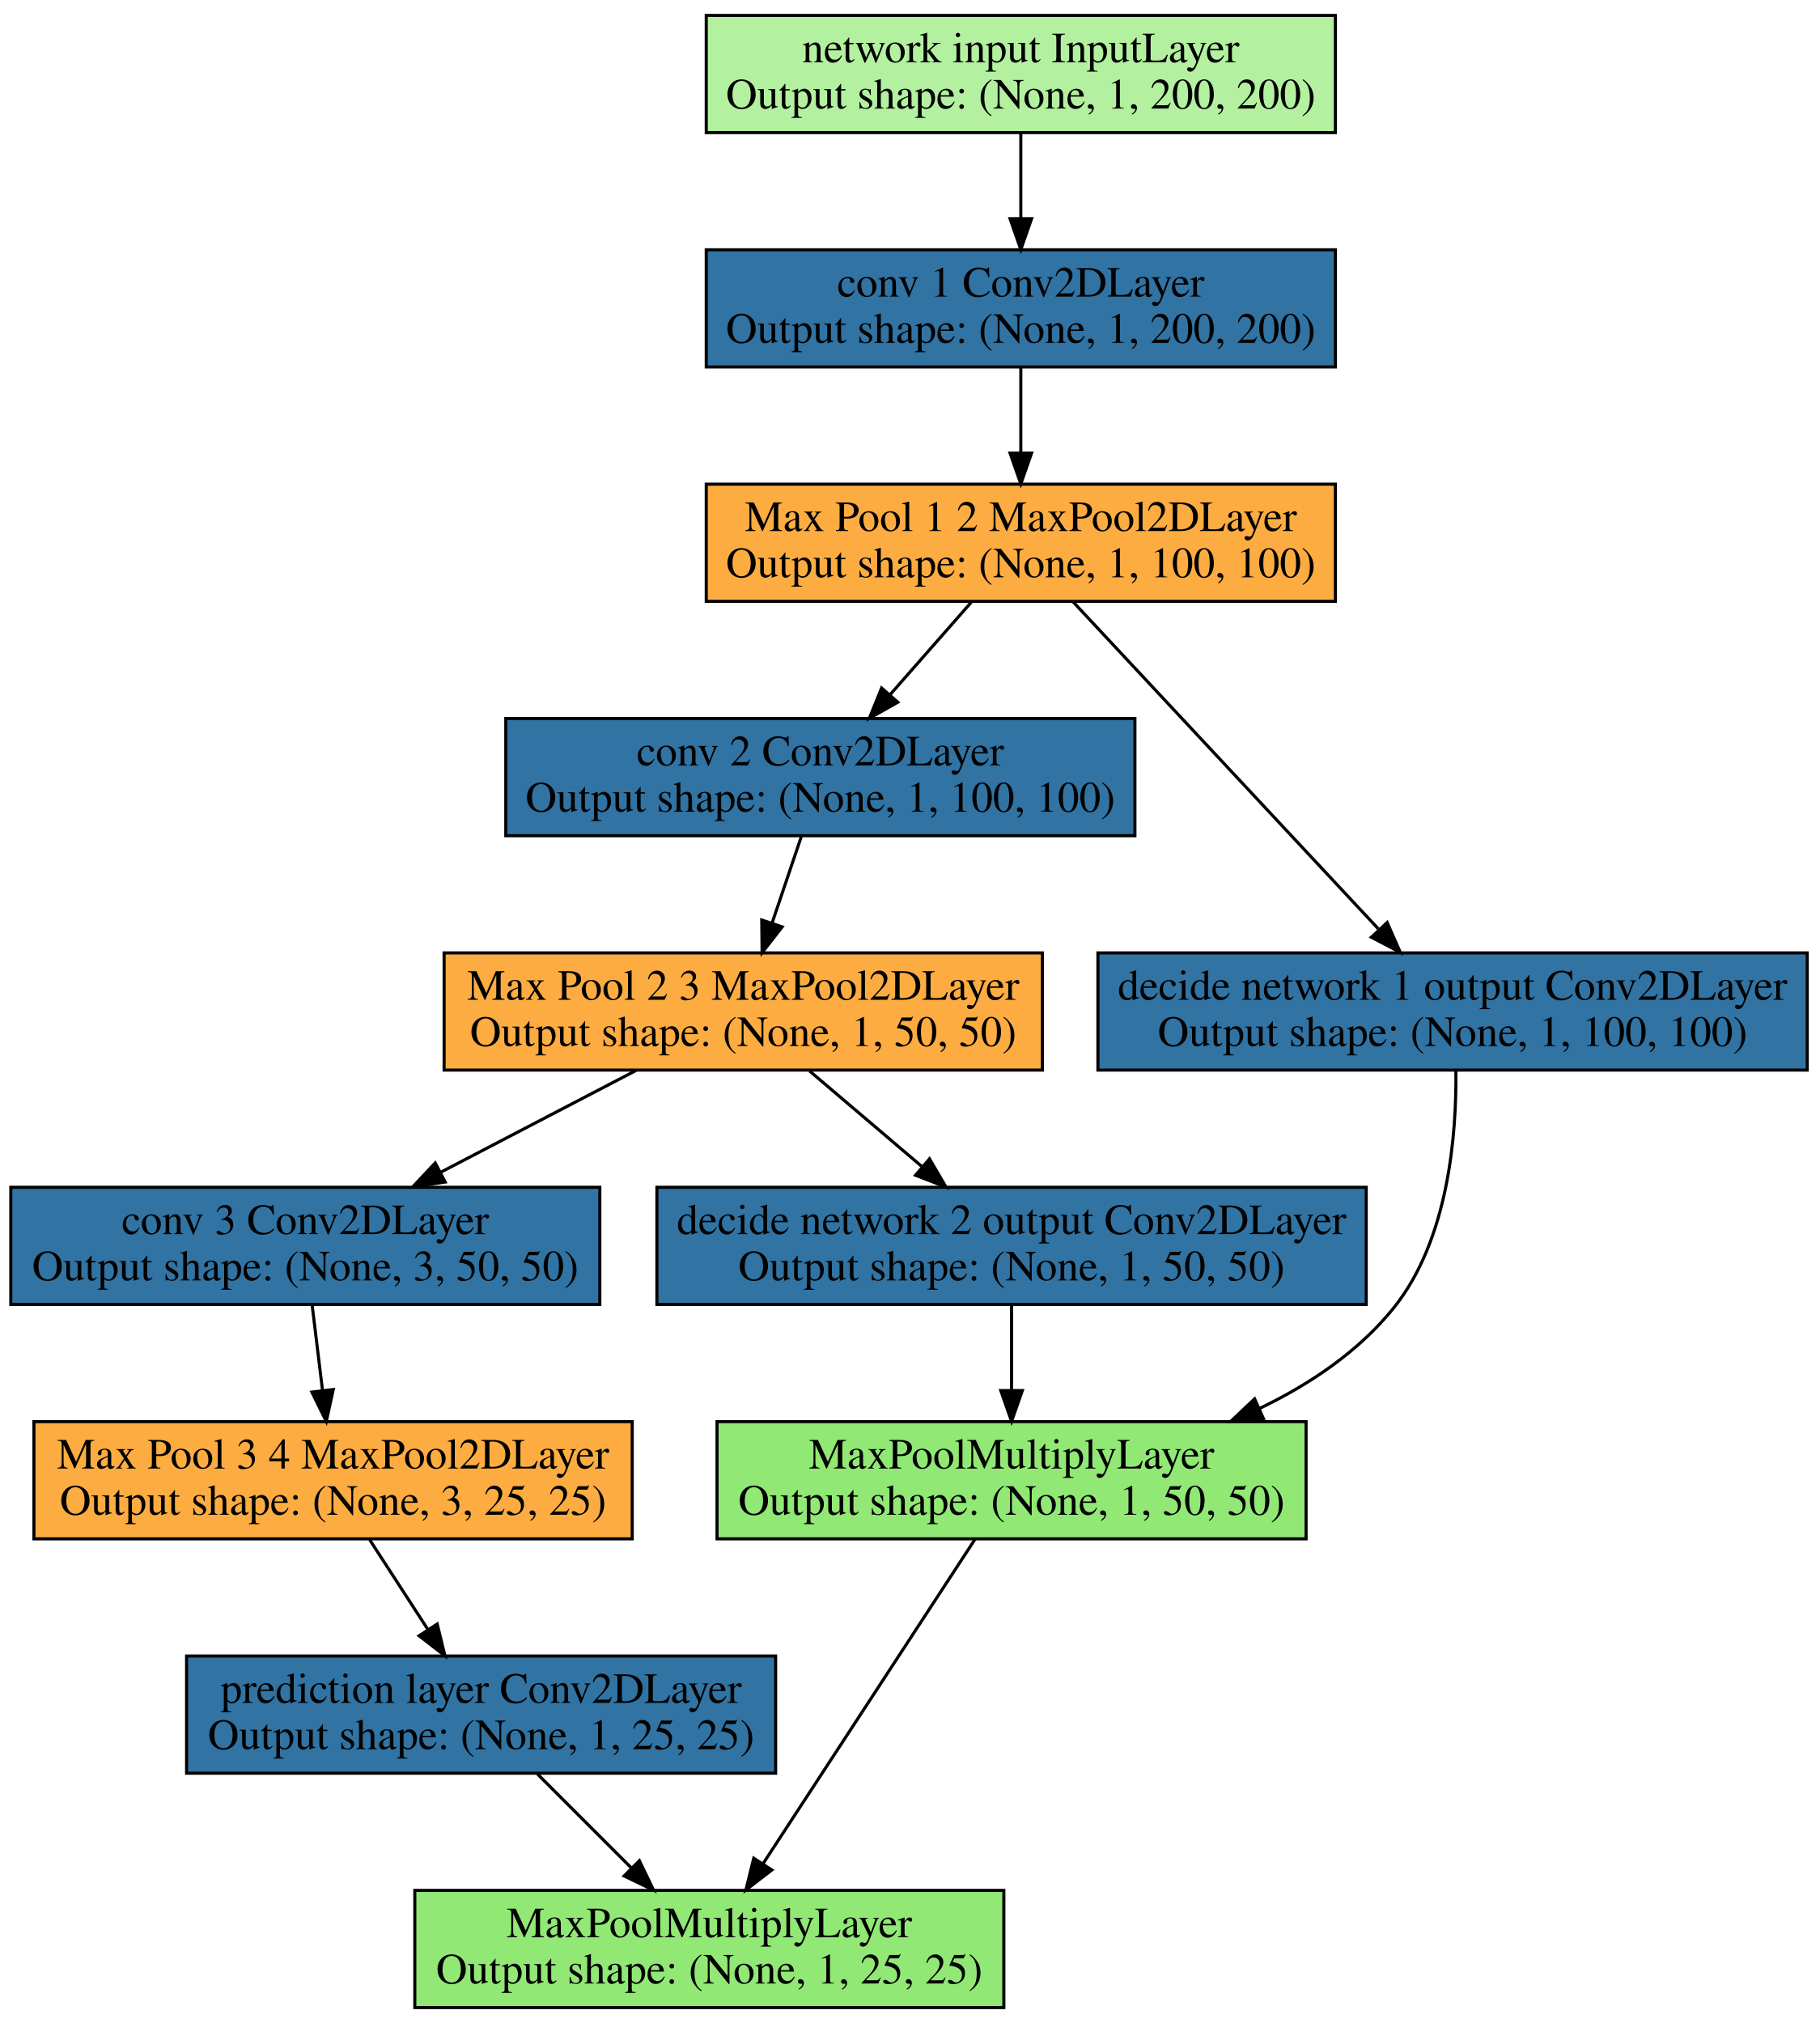
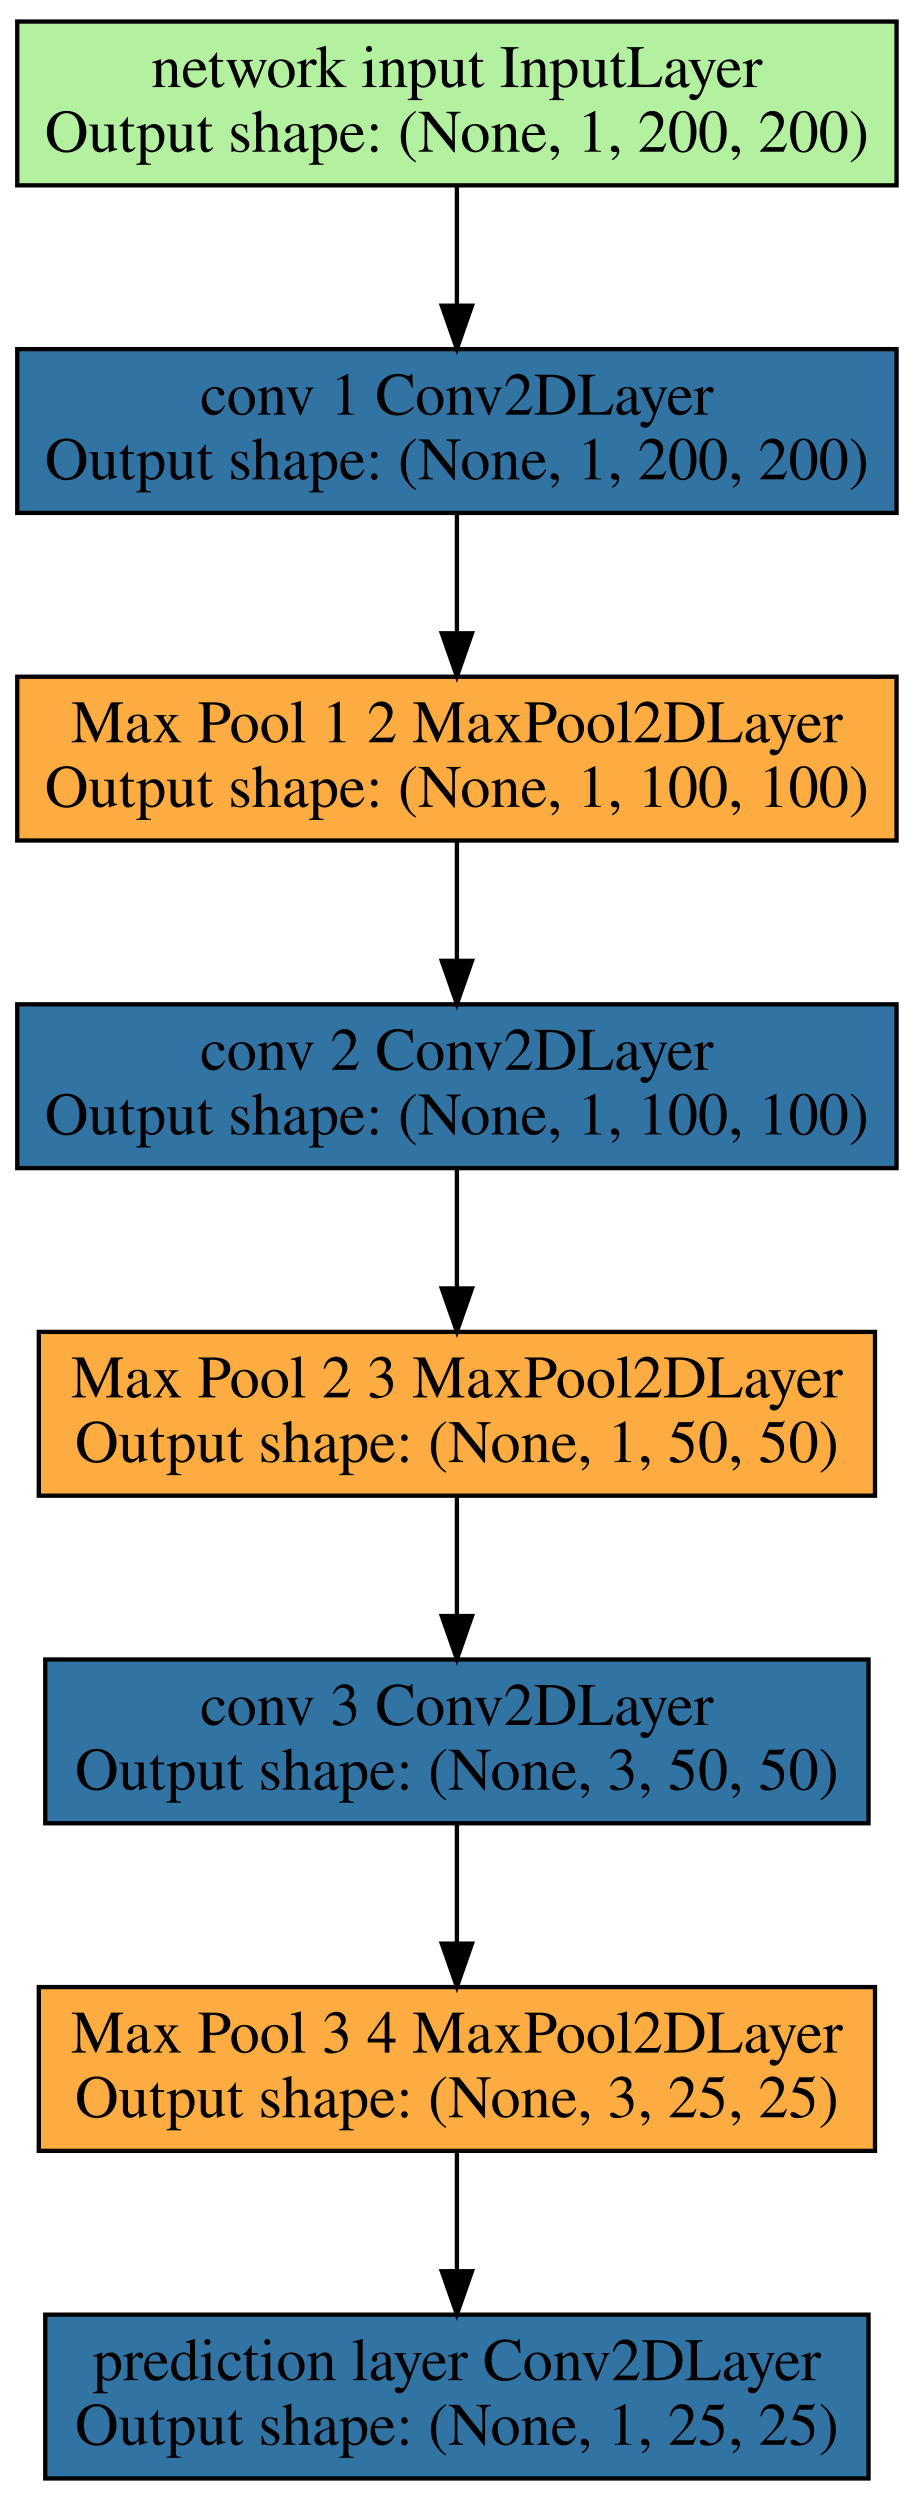
- <svg xmlns="http://www.w3.org/2000/svg" width="590pt" height="656pt" viewBox="0.00 0.00 590.00 656.00">
-   <g id="graph0" class="graph" transform="scale(1 1) rotate(0) translate(4 652)">
-     <polygon fill="white" stroke="white" points="-4,5 -4,-652 587,-652 587,5 -4,5" />
+ <svg xmlns="http://www.w3.org/2000/svg" width="212pt" height="580pt" viewBox="0.00 0.00 212.00 580.00">
+   <g id="graph0" class="graph" transform="scale(1 1) rotate(0) translate(4 576)">
+     <polygon fill="white" stroke="white" points="-4,5 -4,-576 209,-576 209,5 -4,5" />
    <g id="node1" class="node">
-       <polygon fill="#fcac41" stroke="black" points="7,-153 7,-191 201,-191 201,-153 7,-153" />
-       <text text-anchor="middle" x="104" y="-175.8" font-family="Times,serif" font-size="14.00">Max Pool 3 4 MaxPool2DLayer</text>
-       <text text-anchor="middle" x="104" y="-160.8" font-family="Times,serif" font-size="14.00">Output shape: (None, 3, 25, 25)</text>
+       <polygon fill="#3173a2" stroke="black" points="6.5,-1 6.5,-39 197.5,-39 197.5,-1 6.5,-1" />
+       <text text-anchor="middle" x="102" y="-23.8" font-family="Times,serif" font-size="14.00">prediction layer Conv2DLayer</text>
+       <text text-anchor="middle" x="102" y="-8.8" font-family="Times,serif" font-size="14.00">Output shape: (None, 1, 25, 25)</text>
    </g>
-     <g id="node12" class="node">
-       <polygon fill="#3173a2" stroke="black" points="56.5,-77 56.5,-115 247.5,-115 247.5,-77 56.5,-77" />
-       <text text-anchor="middle" x="152" y="-99.8" font-family="Times,serif" font-size="14.00">prediction layer Conv2DLayer</text>
-       <text text-anchor="middle" x="152" y="-84.8" font-family="Times,serif" font-size="14.00">Output shape: (None, 1, 25, 25)</text>
+     <g id="node2" class="node">
+       <polygon fill="#fcac41" stroke="black" points="5,-77 5,-115 199,-115 199,-77 5,-77" />
+       <text text-anchor="middle" x="102" y="-99.8" font-family="Times,serif" font-size="14.00">Max Pool 3 4 MaxPool2DLayer</text>
+       <text text-anchor="middle" x="102" y="-84.8" font-family="Times,serif" font-size="14.00">Output shape: (None, 3, 25, 25)</text>
    </g>
    <g id="edge7" class="edge">
-       <path fill="none" stroke="black" d="M115.865,-152.708C121.562,-143.926 128.496,-133.236 134.761,-123.577" />
-       <polygon fill="black" stroke="black" points="137.766,-125.376 140.271,-115.082 131.893,-121.567 137.766,-125.376" />
+       <path fill="none" stroke="black" d="M102,-76.708C102,-68.463 102,-58.538 102,-49.362" />
+       <polygon fill="black" stroke="black" points="105.5,-49.082 102,-39.082 98.5,-49.082 105.5,-49.082" />
    </g>
-     <g id="node2" class="node">
-       <polygon fill="#91e875" stroke="black" points="228.5,-153 228.5,-191 419.5,-191 419.5,-153 228.5,-153" />
-       <text text-anchor="middle" x="324" y="-175.8" font-family="Times,serif" font-size="14.00">MaxPoolMultiplyLayer</text>
-       <text text-anchor="middle" x="324" y="-160.8" font-family="Times,serif" font-size="14.00">Output shape: (None, 1, 50, 50)</text>
+     <g id="node3" class="node">
+       <polygon fill="#b3f1a0" stroke="black" points="0,-533 0,-571 204,-571 204,-533 0,-533" />
+       <text text-anchor="middle" x="102" y="-555.8" font-family="Times,serif" font-size="14.00">network input InputLayer</text>
+       <text text-anchor="middle" x="102" y="-540.8" font-family="Times,serif" font-size="14.00">Output shape: (None, 1, 200, 200)</text>
+     </g>
+     <g id="node4" class="node">
+       <polygon fill="#3173a2" stroke="black" points="0,-457 0,-495 204,-495 204,-457 0,-457" />
+       <text text-anchor="middle" x="102" y="-479.8" font-family="Times,serif" font-size="14.00">conv 1 Conv2DLayer</text>
+       <text text-anchor="middle" x="102" y="-464.8" font-family="Times,serif" font-size="14.00">Output shape: (None, 1, 200, 200)</text>
+     </g>
+     <g id="edge1" class="edge">
+       <path fill="none" stroke="black" d="M102,-532.708C102,-524.464 102,-514.538 102,-505.362" />
+       <polygon fill="black" stroke="black" points="105.5,-505.082 102,-495.082 98.5,-505.082 105.5,-505.082" />
+     </g>
+     <g id="node8" class="node">
+       <polygon fill="#fcac41" stroke="black" points="0,-381 0,-419 204,-419 204,-381 0,-381" />
+       <text text-anchor="middle" x="102" y="-403.8" font-family="Times,serif" font-size="14.00">Max Pool 1 2 MaxPool2DLayer</text>
+       <text text-anchor="middle" x="102" y="-388.8" font-family="Times,serif" font-size="14.00">Output shape: (None, 1, 100, 100)</text>
+     </g>
+     <g id="edge2" class="edge">
+       <path fill="none" stroke="black" d="M102,-456.708C102,-448.464 102,-438.538 102,-429.362" />
+       <polygon fill="black" stroke="black" points="105.5,-429.082 102,-419.082 98.5,-429.082 105.5,-429.082" />
    </g>
    <g id="node5" class="node">
-       <polygon fill="#91e875" stroke="black" points="130.5,-1 130.5,-39 321.5,-39 321.5,-1 130.5,-1" />
-       <text text-anchor="middle" x="226" y="-23.8" font-family="Times,serif" font-size="14.00">MaxPoolMultiplyLayer</text>
-       <text text-anchor="middle" x="226" y="-8.8" font-family="Times,serif" font-size="14.00">Output shape: (None, 1, 25, 25)</text>
+       <polygon fill="#3173a2" stroke="black" points="6.5,-153 6.5,-191 197.5,-191 197.5,-153 6.5,-153" />
+       <text text-anchor="middle" x="102" y="-175.8" font-family="Times,serif" font-size="14.00">conv 3 Conv2DLayer</text>
+       <text text-anchor="middle" x="102" y="-160.8" font-family="Times,serif" font-size="14.00">Output shape: (None, 3, 50, 50)</text>
    </g>
-     <g id="edge13" class="edge">
-       <path fill="none" stroke="black" d="M312.179,-152.906C295.035,-126.666 263.162,-77.88 243.351,-47.558" />
-       <polygon fill="black" stroke="black" points="246.263,-45.615 237.863,-39.158 240.402,-49.444 246.263,-45.615" />
-     </g>
-     <g id="node3" class="node">
-       <polygon fill="#3173a2" stroke="black" points="225,-533 225,-571 429,-571 429,-533 225,-533" />
-       <text text-anchor="middle" x="327" y="-555.8" font-family="Times,serif" font-size="14.00">conv 1 Conv2DLayer</text>
-       <text text-anchor="middle" x="327" y="-540.8" font-family="Times,serif" font-size="14.00">Output shape: (None, 1, 200, 200)</text>
-     </g>
-     <g id="node8" class="node">
-       <polygon fill="#fcac41" stroke="black" points="225,-457 225,-495 429,-495 429,-457 225,-457" />
-       <text text-anchor="middle" x="327" y="-479.8" font-family="Times,serif" font-size="14.00">Max Pool 1 2 MaxPool2DLayer</text>
-       <text text-anchor="middle" x="327" y="-464.8" font-family="Times,serif" font-size="14.00">Output shape: (None, 1, 100, 100)</text>
-     </g>
-     <g id="edge2" class="edge">
-       <path fill="none" stroke="black" d="M327,-532.708C327,-524.464 327,-514.538 327,-505.362" />
-       <polygon fill="black" stroke="black" points="330.5,-505.082 327,-495.082 323.5,-505.082 330.5,-505.082" />
-     </g>
-     <g id="node4" class="node">
-       <polygon fill="#3173a2" stroke="black" points="352,-305 352,-343 582,-343 582,-305 352,-305" />
-       <text text-anchor="middle" x="467" y="-327.8" font-family="Times,serif" font-size="14.00">decide network 1 output Conv2DLayer</text>
-       <text text-anchor="middle" x="467" y="-312.8" font-family="Times,serif" font-size="14.00">Output shape: (None, 1, 100, 100)</text>
-     </g>
-     <g id="edge11" class="edge">
-       <path fill="none" stroke="black" d="M468.071,-304.859C468.328,-284.075 465.666,-250.054 448,-228 436.633,-213.81 420.845,-203.176 404.336,-195.244" />
-       <polygon fill="black" stroke="black" points="405.67,-192.007 395.113,-191.111 402.807,-198.395 405.67,-192.007" />
+     <g id="edge6" class="edge">
+       <path fill="none" stroke="black" d="M102,-152.708C102,-144.464 102,-134.538 102,-125.362" />
+       <polygon fill="black" stroke="black" points="105.5,-125.082 102,-115.082 98.5,-125.082 105.5,-125.082" />
    </g>
    <g id="node6" class="node">
-       <polygon fill="#3173a2" stroke="black" points="209,-229 209,-267 439,-267 439,-229 209,-229" />
-       <text text-anchor="middle" x="324" y="-251.8" font-family="Times,serif" font-size="14.00">decide network 2 output Conv2DLayer</text>
-       <text text-anchor="middle" x="324" y="-236.8" font-family="Times,serif" font-size="14.00">Output shape: (None, 1, 50, 50)</text>
-     </g>
-     <g id="edge10" class="edge">
-       <path fill="none" stroke="black" d="M324,-228.708C324,-220.464 324,-210.538 324,-201.362" />
-       <polygon fill="black" stroke="black" points="327.5,-201.082 324,-191.082 320.5,-201.082 327.5,-201.082" />
+       <polygon fill="#3173a2" stroke="black" points="0,-305 0,-343 204,-343 204,-305 0,-305" />
+       <text text-anchor="middle" x="102" y="-327.8" font-family="Times,serif" font-size="14.00">conv 2 Conv2DLayer</text>
+       <text text-anchor="middle" x="102" y="-312.8" font-family="Times,serif" font-size="14.00">Output shape: (None, 1, 100, 100)</text>
    </g>
    <g id="node7" class="node">
-       <polygon fill="#b3f1a0" stroke="black" points="225,-609 225,-647 429,-647 429,-609 225,-609" />
-       <text text-anchor="middle" x="327" y="-631.8" font-family="Times,serif" font-size="14.00">network input InputLayer</text>
-       <text text-anchor="middle" x="327" y="-616.8" font-family="Times,serif" font-size="14.00">Output shape: (None, 1, 200, 200)</text>
+       <polygon fill="#fcac41" stroke="black" points="5,-229 5,-267 199,-267 199,-229 5,-229" />
+       <text text-anchor="middle" x="102" y="-251.8" font-family="Times,serif" font-size="14.00">Max Pool 2 3 MaxPool2DLayer</text>
+       <text text-anchor="middle" x="102" y="-236.8" font-family="Times,serif" font-size="14.00">Output shape: (None, 1, 50, 50)</text>
    </g>
-     <g id="edge1" class="edge">
-       <path fill="none" stroke="black" d="M327,-608.708C327,-600.464 327,-590.538 327,-581.362" />
-       <polygon fill="black" stroke="black" points="330.5,-581.082 327,-571.082 323.5,-581.082 330.5,-581.082" />
+     <g id="edge4" class="edge">
+       <path fill="none" stroke="black" d="M102,-304.708C102,-296.464 102,-286.538 102,-277.362" />
+       <polygon fill="black" stroke="black" points="105.5,-277.082 102,-267.082 98.5,-277.082 105.5,-277.082" />
    </g>
-     <g id="node11" class="node">
-       <polygon fill="#3173a2" stroke="black" points="160,-381 160,-419 364,-419 364,-381 160,-381" />
-       <text text-anchor="middle" x="262" y="-403.8" font-family="Times,serif" font-size="14.00">conv 2 Conv2DLayer</text>
-       <text text-anchor="middle" x="262" y="-388.8" font-family="Times,serif" font-size="14.00">Output shape: (None, 1, 100, 100)</text>
+     <g id="edge5" class="edge">
+       <path fill="none" stroke="black" d="M102,-228.708C102,-220.464 102,-210.538 102,-201.362" />
+       <polygon fill="black" stroke="black" points="105.5,-201.082 102,-191.082 98.5,-201.082 105.5,-201.082" />
    </g>
    <g id="edge3" class="edge">
-       <path fill="none" stroke="black" d="M310.933,-456.708C302.983,-447.657 293.252,-436.579 284.568,-426.693" />
-       <polygon fill="black" stroke="black" points="287.112,-424.285 277.883,-419.082 281.852,-428.905 287.112,-424.285" />
-     </g>
-     <g id="edge9" class="edge">
-       <path fill="none" stroke="black" d="M343.887,-456.906C368.589,-430.441 414.695,-381.041 442.938,-350.781" />
-       <polygon fill="black" stroke="black" points="445.788,-352.856 450.053,-343.158 440.671,-348.08 445.788,-352.856" />
-     </g>
-     <g id="node9" class="node">
-       <polygon fill="#3173a2" stroke="black" points="-0.5,-229 -0.5,-267 190.5,-267 190.5,-229 -0.5,-229" />
-       <text text-anchor="middle" x="95" y="-251.8" font-family="Times,serif" font-size="14.00">conv 3 Conv2DLayer</text>
-       <text text-anchor="middle" x="95" y="-236.8" font-family="Times,serif" font-size="14.00">Output shape: (None, 3, 50, 50)</text>
-     </g>
-     <g id="edge6" class="edge">
-       <path fill="none" stroke="black" d="M97.225,-228.708C98.238,-220.374 99.461,-210.322 100.587,-201.063" />
-       <polygon fill="black" stroke="black" points="104.068,-201.431 101.801,-191.082 97.119,-200.586 104.068,-201.431" />
-     </g>
-     <g id="node10" class="node">
-       <polygon fill="#fcac41" stroke="black" points="140,-305 140,-343 334,-343 334,-305 140,-305" />
-       <text text-anchor="middle" x="237" y="-327.8" font-family="Times,serif" font-size="14.00">Max Pool 2 3 MaxPool2DLayer</text>
-       <text text-anchor="middle" x="237" y="-312.8" font-family="Times,serif" font-size="14.00">Output shape: (None, 1, 50, 50)</text>
-     </g>
-     <g id="edge5" class="edge">
-       <path fill="none" stroke="black" d="M202.263,-304.898C183.181,-294.953 159.321,-282.52 138.953,-271.905" />
-       <polygon fill="black" stroke="black" points="140.356,-268.69 129.871,-267.172 137.121,-274.897 140.356,-268.69" />
-     </g>
-     <g id="edge8" class="edge">
-       <path fill="none" stroke="black" d="M258.506,-304.708C269.463,-295.388 282.946,-283.92 294.825,-273.816" />
-       <polygon fill="black" stroke="black" points="297.392,-276.227 302.742,-267.082 292.857,-270.895 297.392,-276.227" />
-     </g>
-     <g id="edge4" class="edge">
-       <path fill="none" stroke="black" d="M255.82,-380.708C252.974,-372.284 249.536,-362.105 246.38,-352.765" />
-       <polygon fill="black" stroke="black" points="249.625,-351.435 243.109,-343.082 242.994,-353.676 249.625,-351.435" />
-     </g>
-     <g id="edge12" class="edge">
-       <path fill="none" stroke="black" d="M170.292,-76.708C179.433,-67.567 190.64,-56.36 200.6,-46.4" />
-       <polygon fill="black" stroke="black" points="203.322,-48.628 207.918,-39.082 198.372,-43.678 203.322,-48.628" />
+       <path fill="none" stroke="black" d="M102,-380.708C102,-372.464 102,-362.538 102,-353.362" />
+       <polygon fill="black" stroke="black" points="105.5,-353.082 102,-343.082 98.5,-353.082 105.5,-353.082" />
    </g>
  </g>
</svg>
